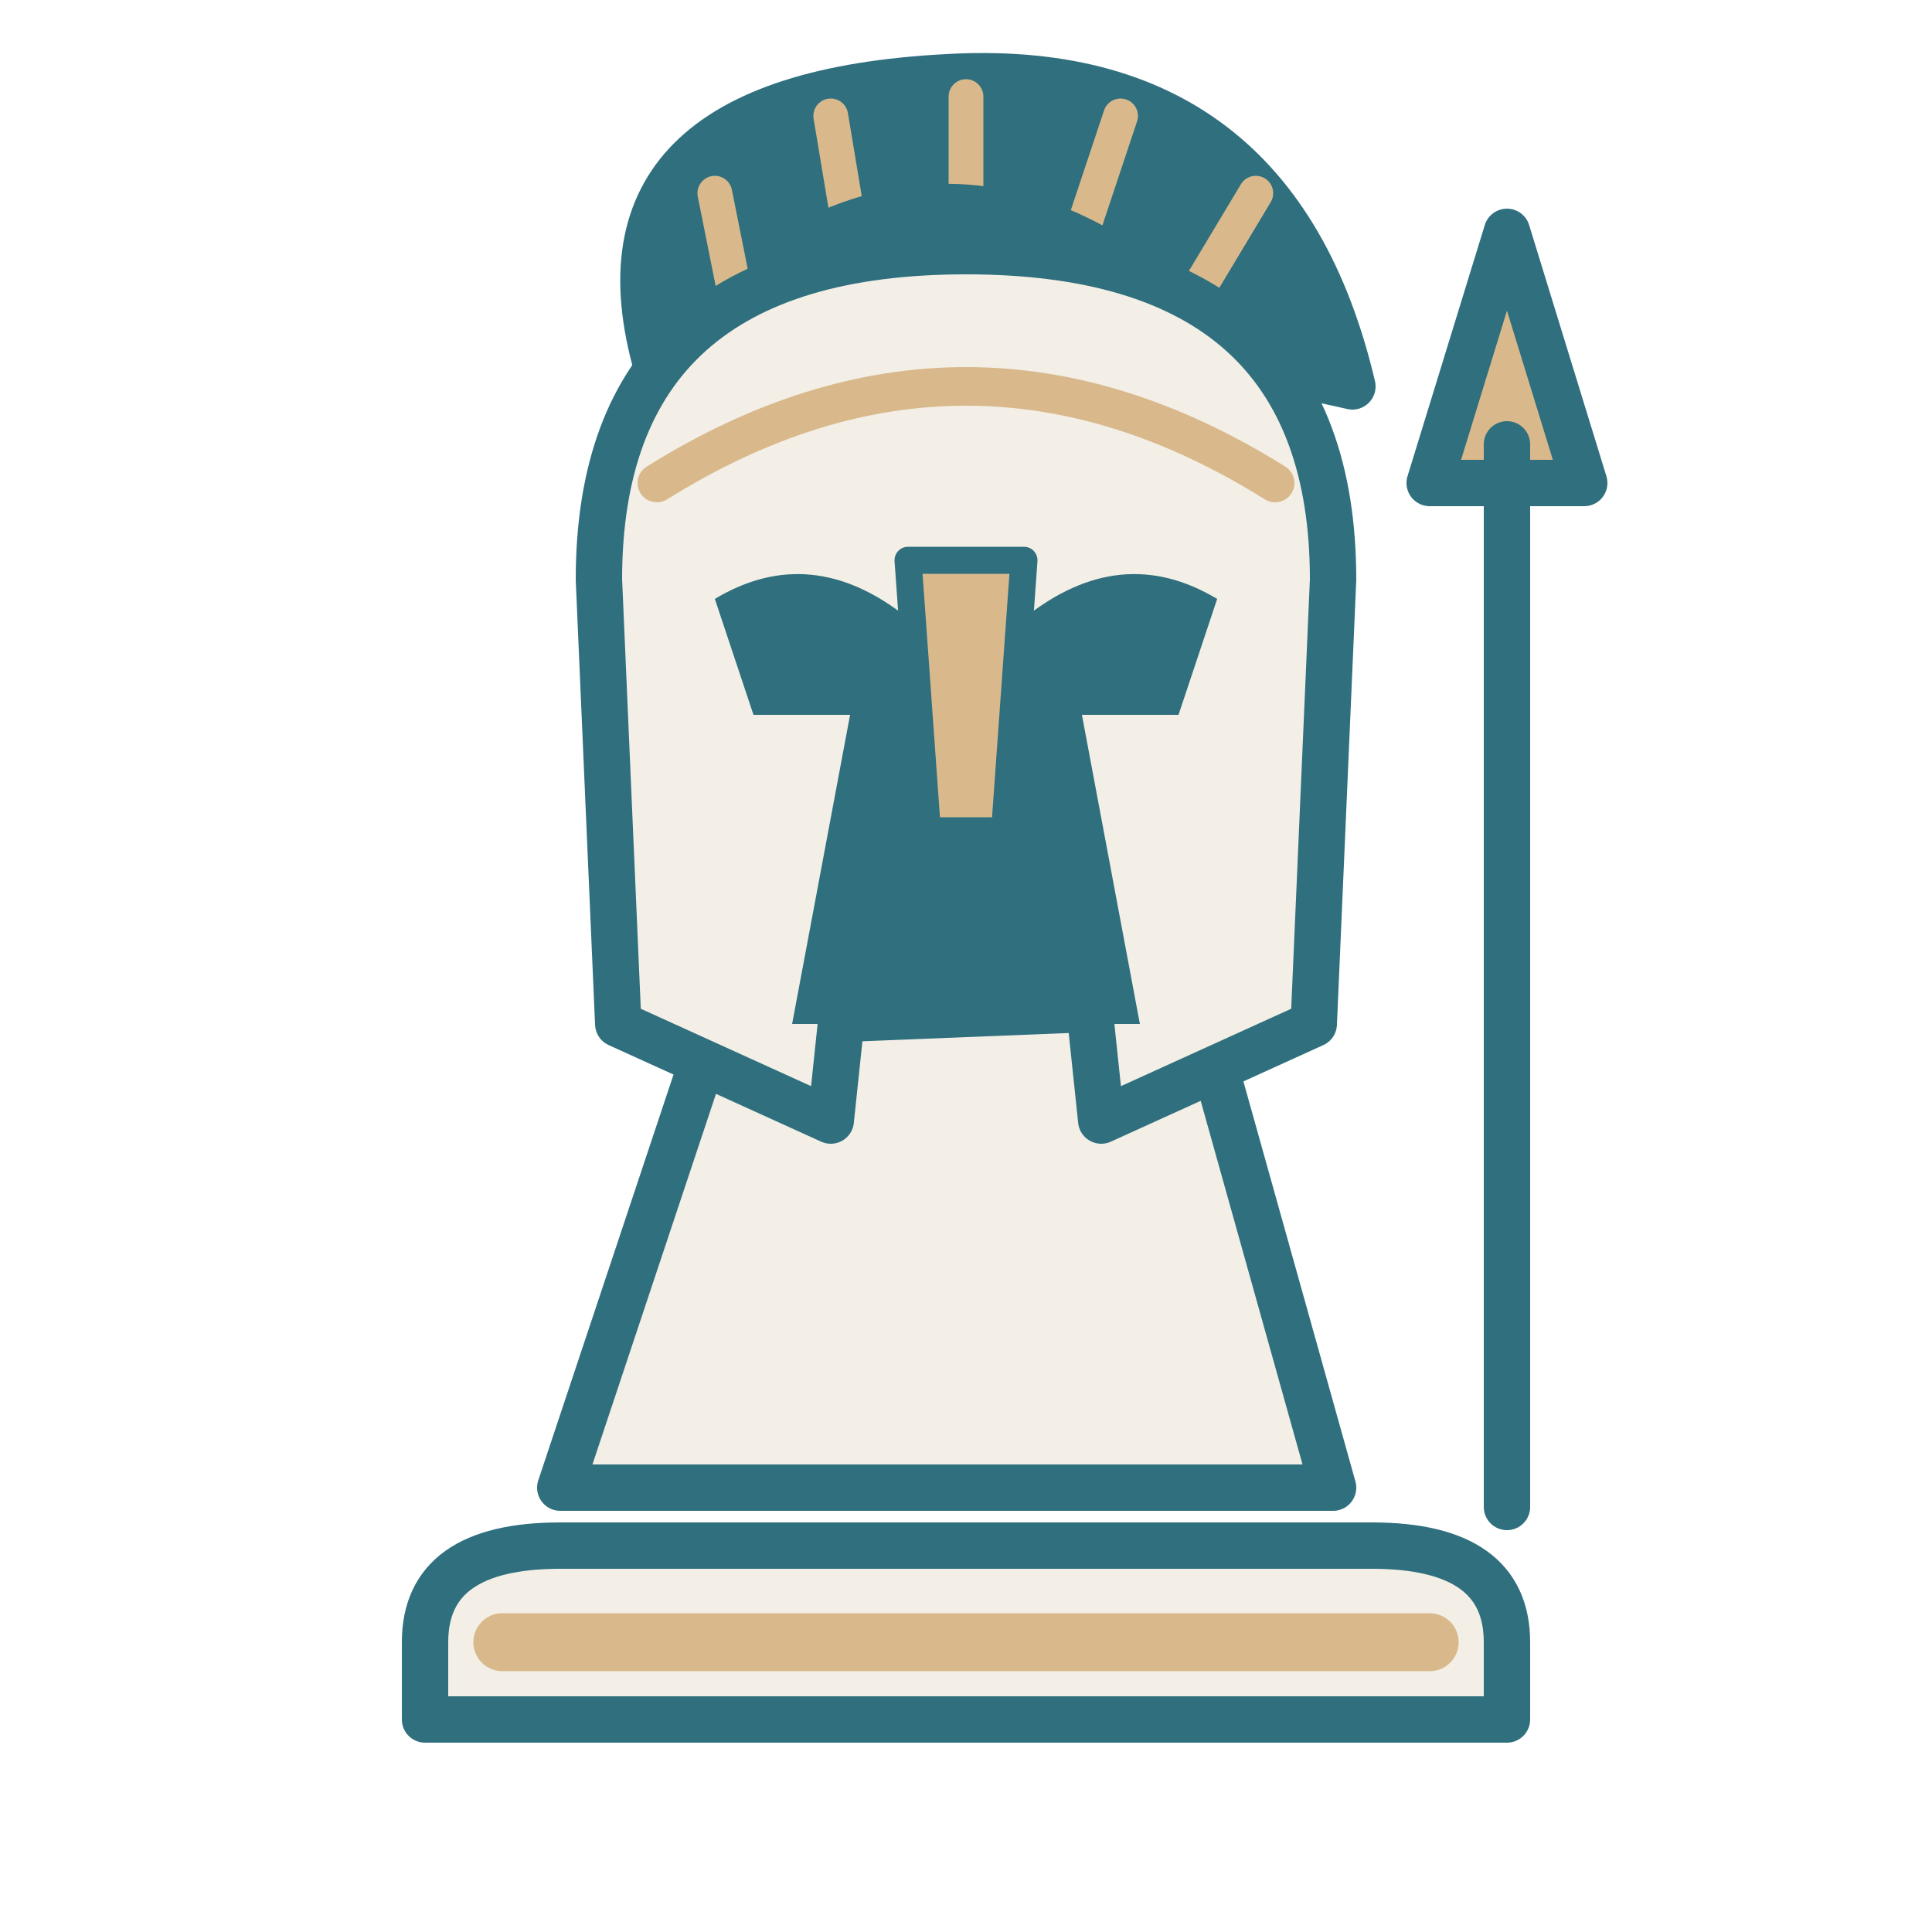
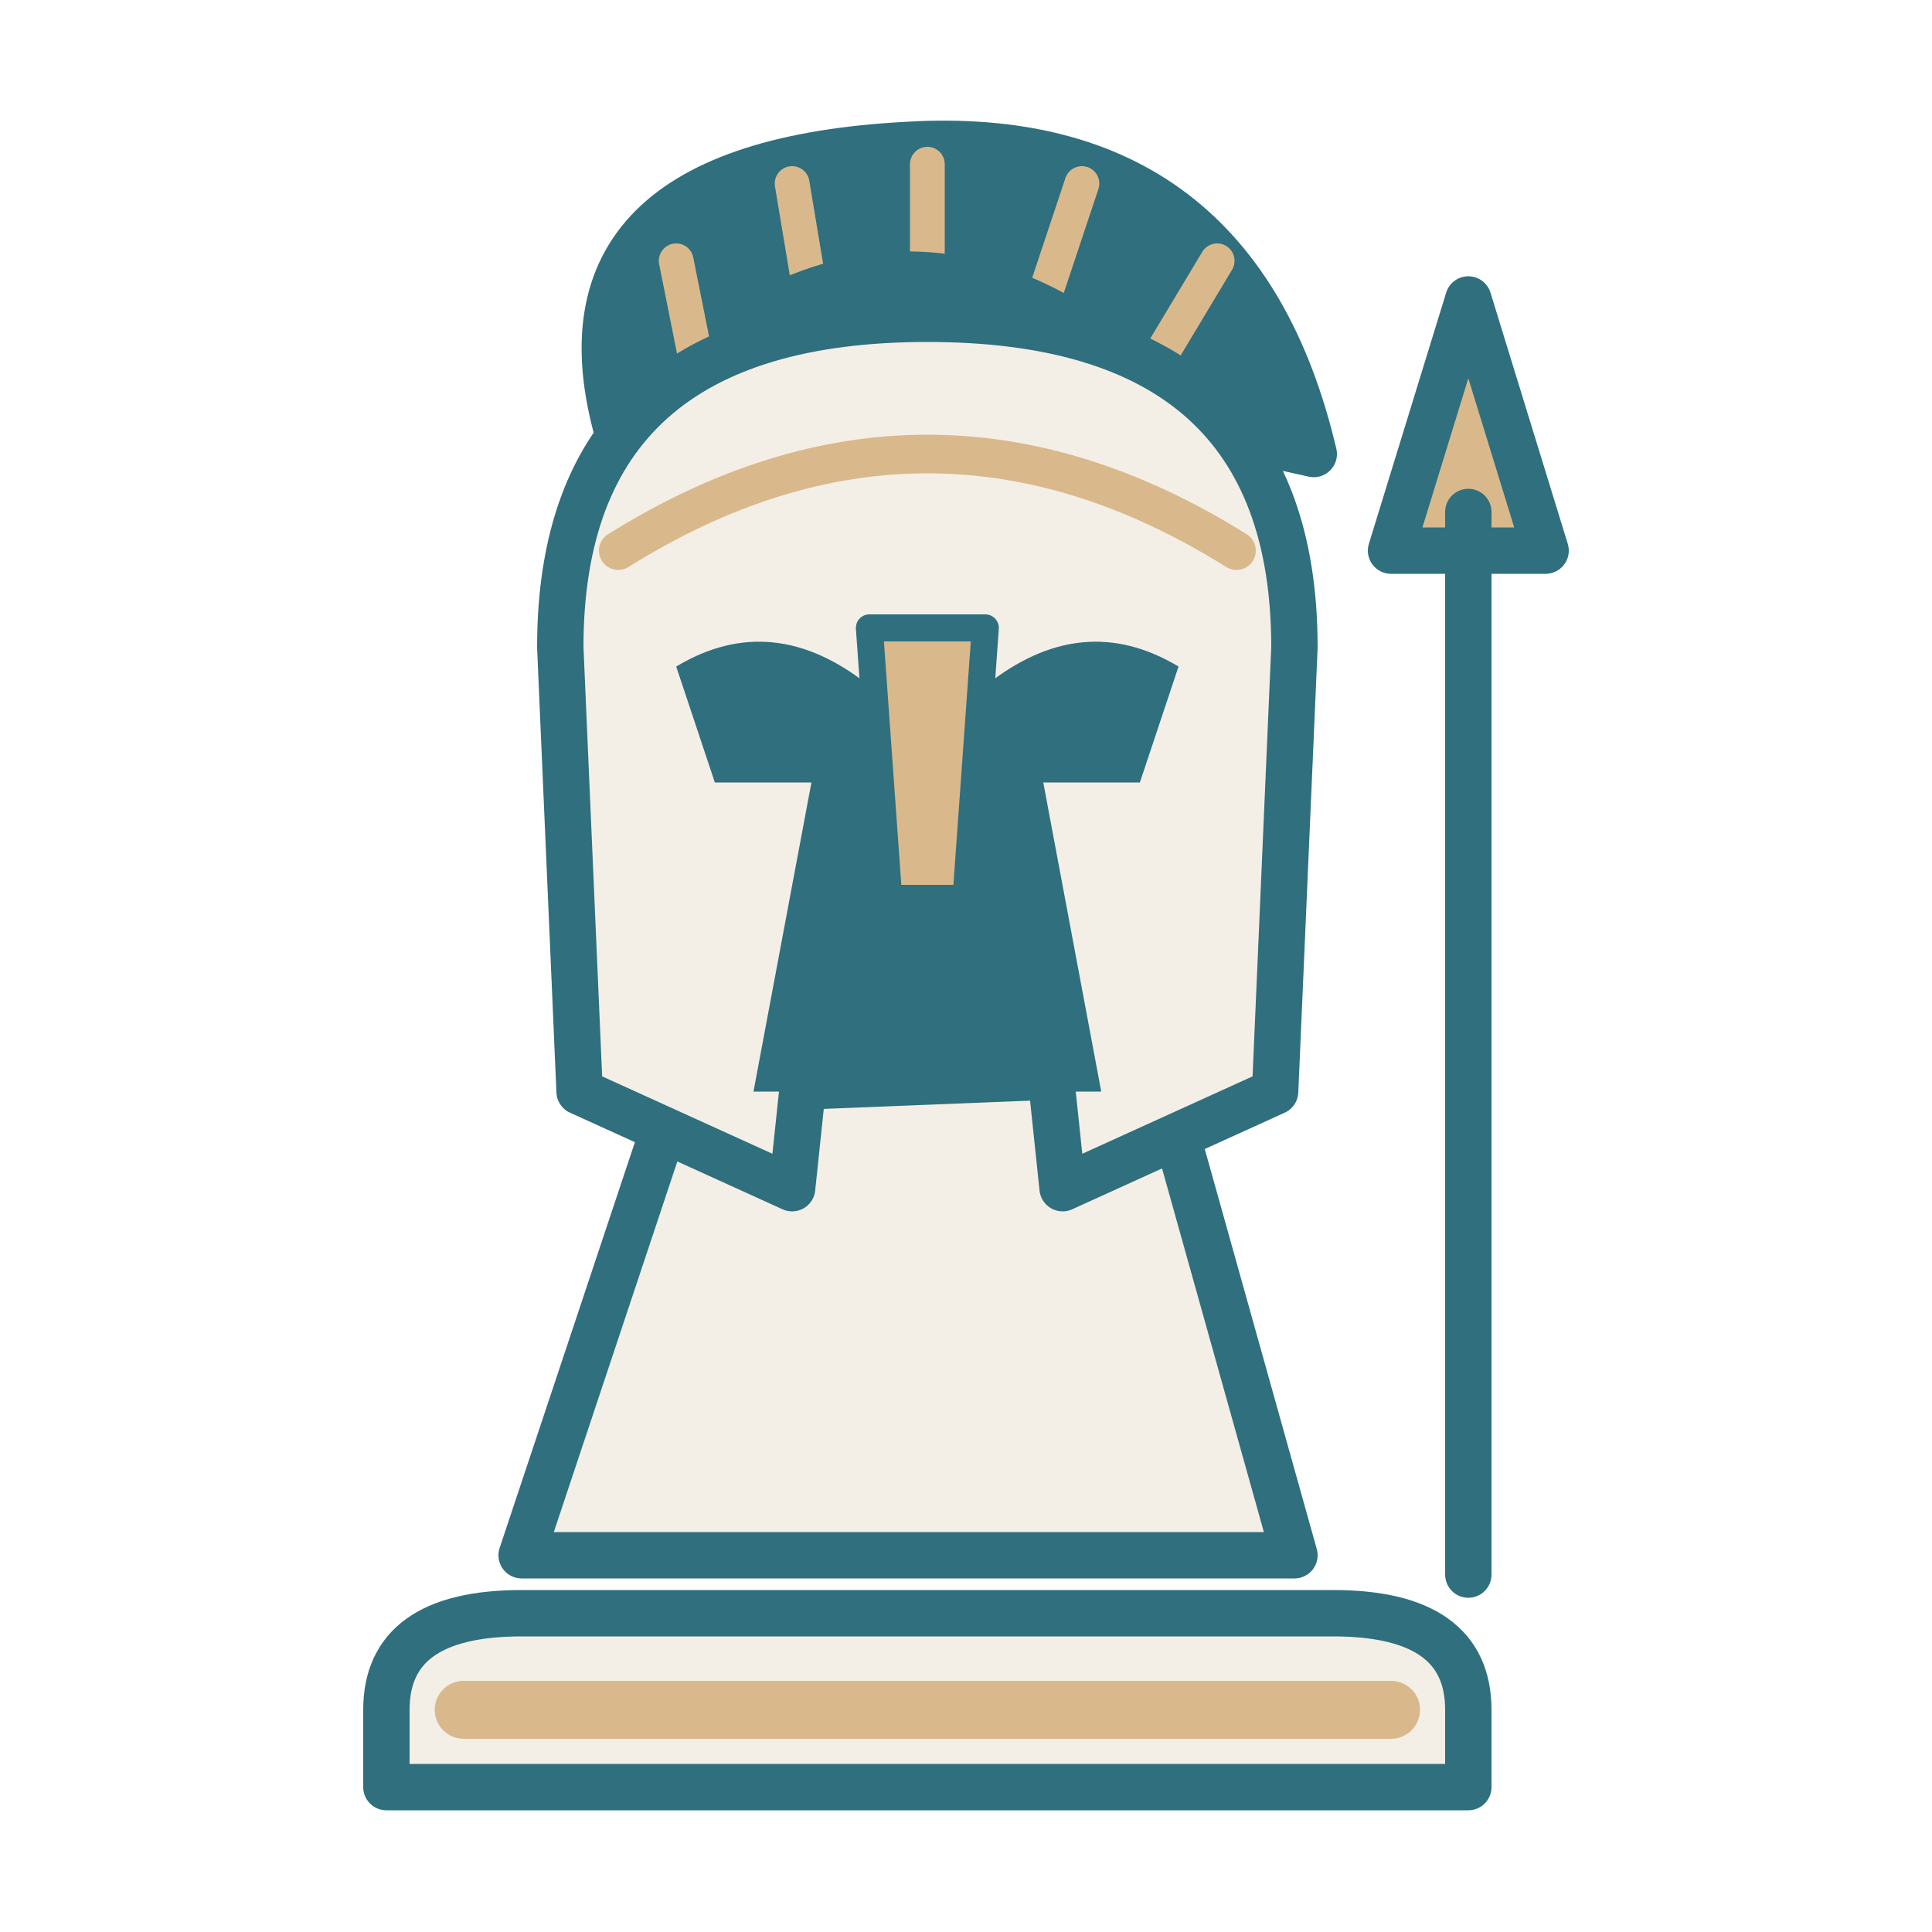
- <svg xmlns="http://www.w3.org/2000/svg" viewBox="0 0 100 100">
+ <svg xmlns="http://www.w3.org/2000/svg" viewBox="2 -3.5 100 100">
  <g fill="#F3EFE6" stroke="#2F6F7E" stroke-width="2.4" stroke-linejoin="round" stroke-linecap="round">
    <path d="M34 19 Q30 5 49 4 Q66 3 70 20 L61 18 Q50 11 39 20Z" fill="#2F6F7E" />
    <path d="M38 15 L37 10 M44 12 L43 6 M50 11 V5 M56 12 L58 6 M62 15 L65 10" fill="none" stroke="#D9B98C" stroke-width="1.8" />
    <path d="M43 17 V12 Q50 9 57 13 V18" fill="#D9B98C" />
    <path d="M37 53 L29 77 H69 L62 52Z" />
    <path d="M31 30 Q31 13 50 13 Q69 13 69 30 L68 53 L57 58 L55 39 H45 L43 58 L32 53Z" />
    <path d="M37 31 Q42 28 47 32 L48 43 H52 L53 32 Q58 28 63 31 L61 37 H56 L59 53 H41 L44 37 H39Z" fill="#2F6F7E" stroke="none" />
    <path d="M47 29 H53 L52 43 H48Z" fill="#D9B98C" stroke-width="1.4" />
    <path d="M34 25 Q50 15 66 25" fill="none" stroke="#D9B98C" stroke-width="2" />
    <path d="M78 23 V78 M74 25 L78 12 L82 25Z" fill="#D9B98C" />
    <path d="M22 89 V85 Q22 80 29 80 H71 Q78 80 78 85 V89Z" />
    <path d="M26 85 H74" stroke="#D9B98C" stroke-width="3" />
  </g>
</svg>
